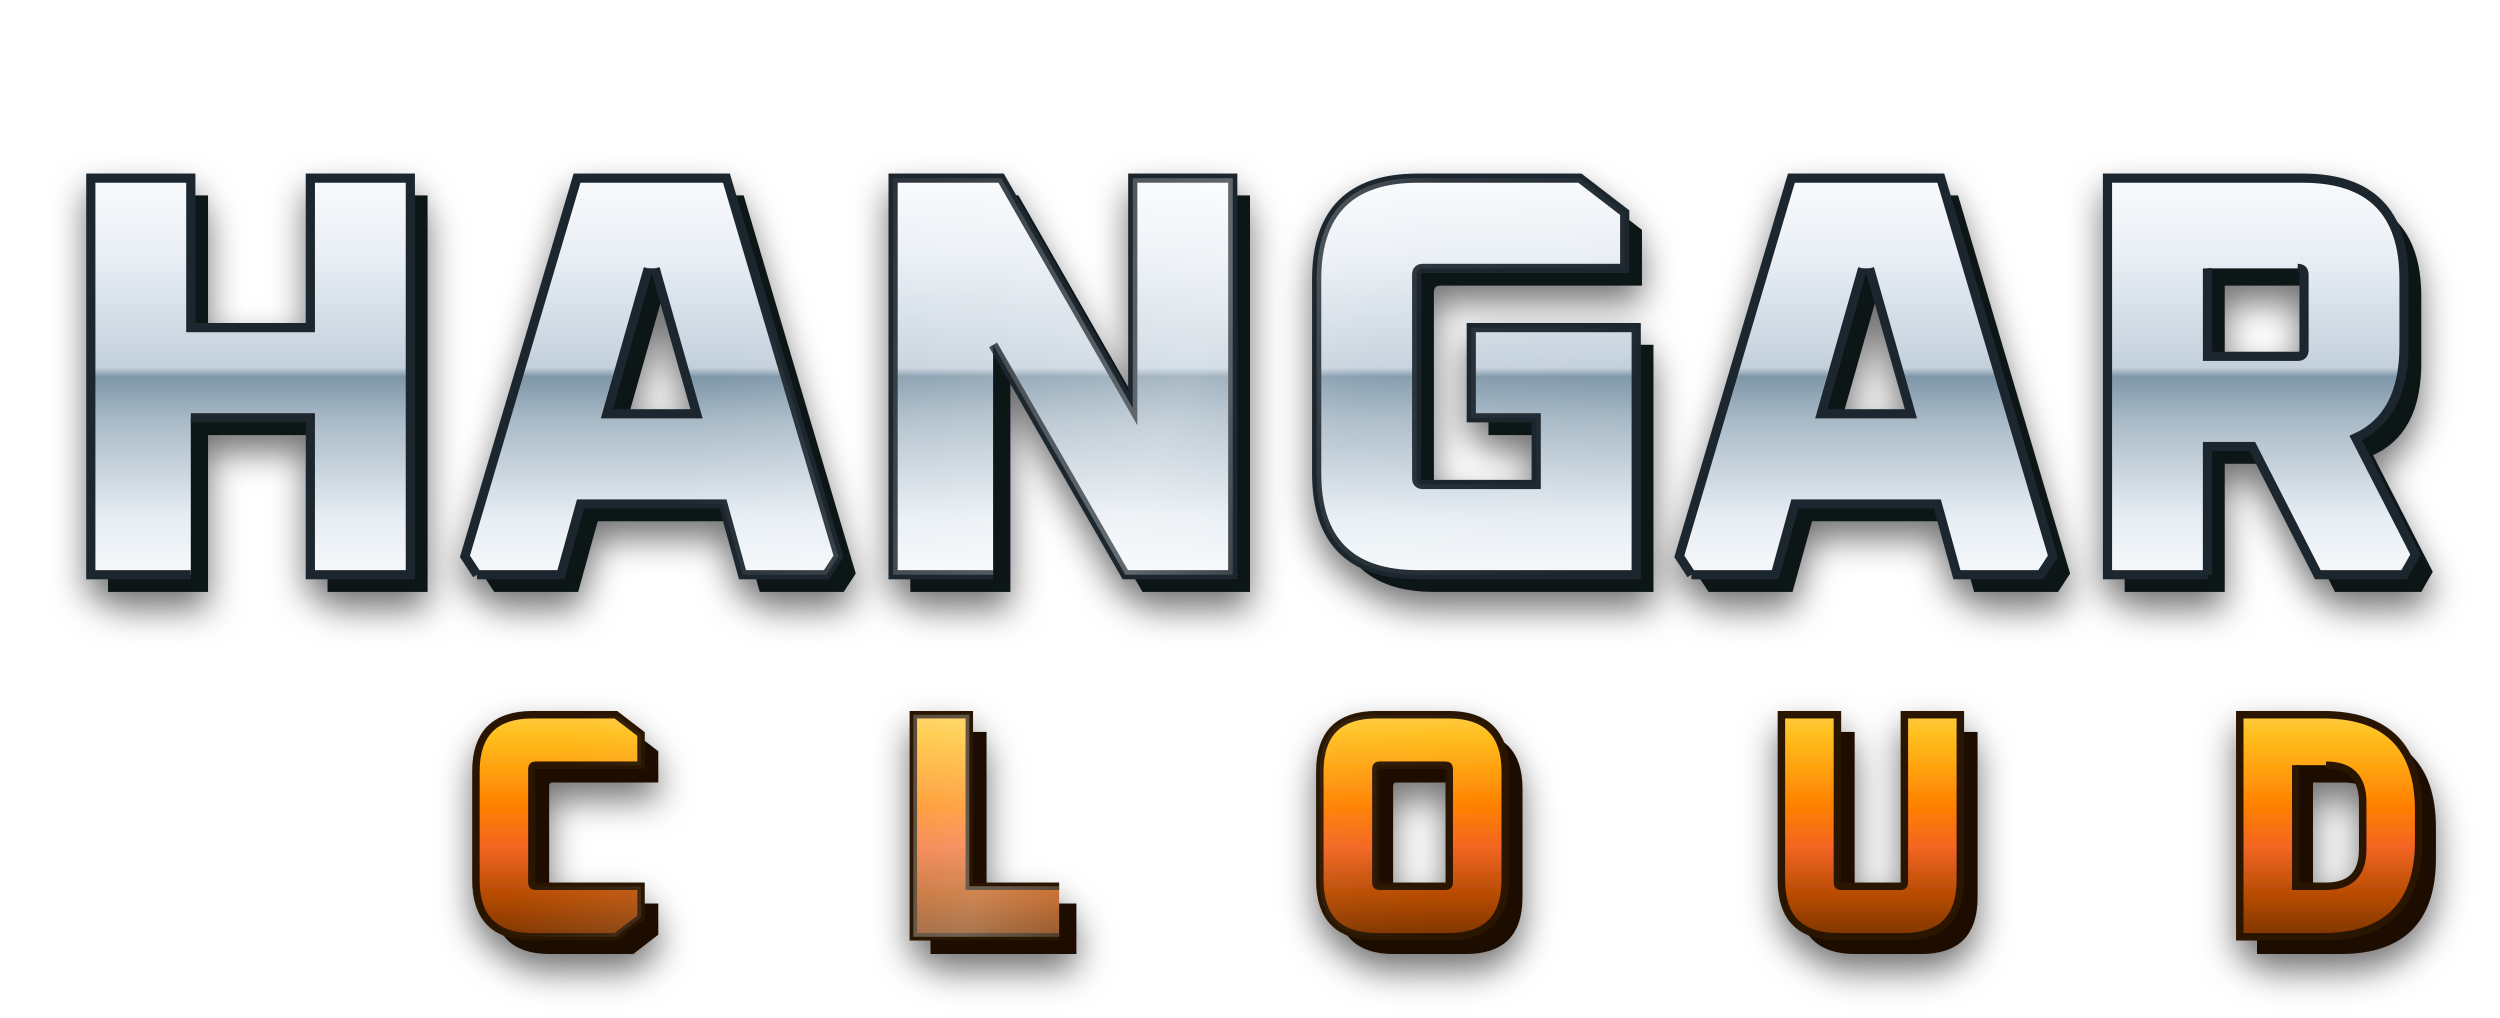
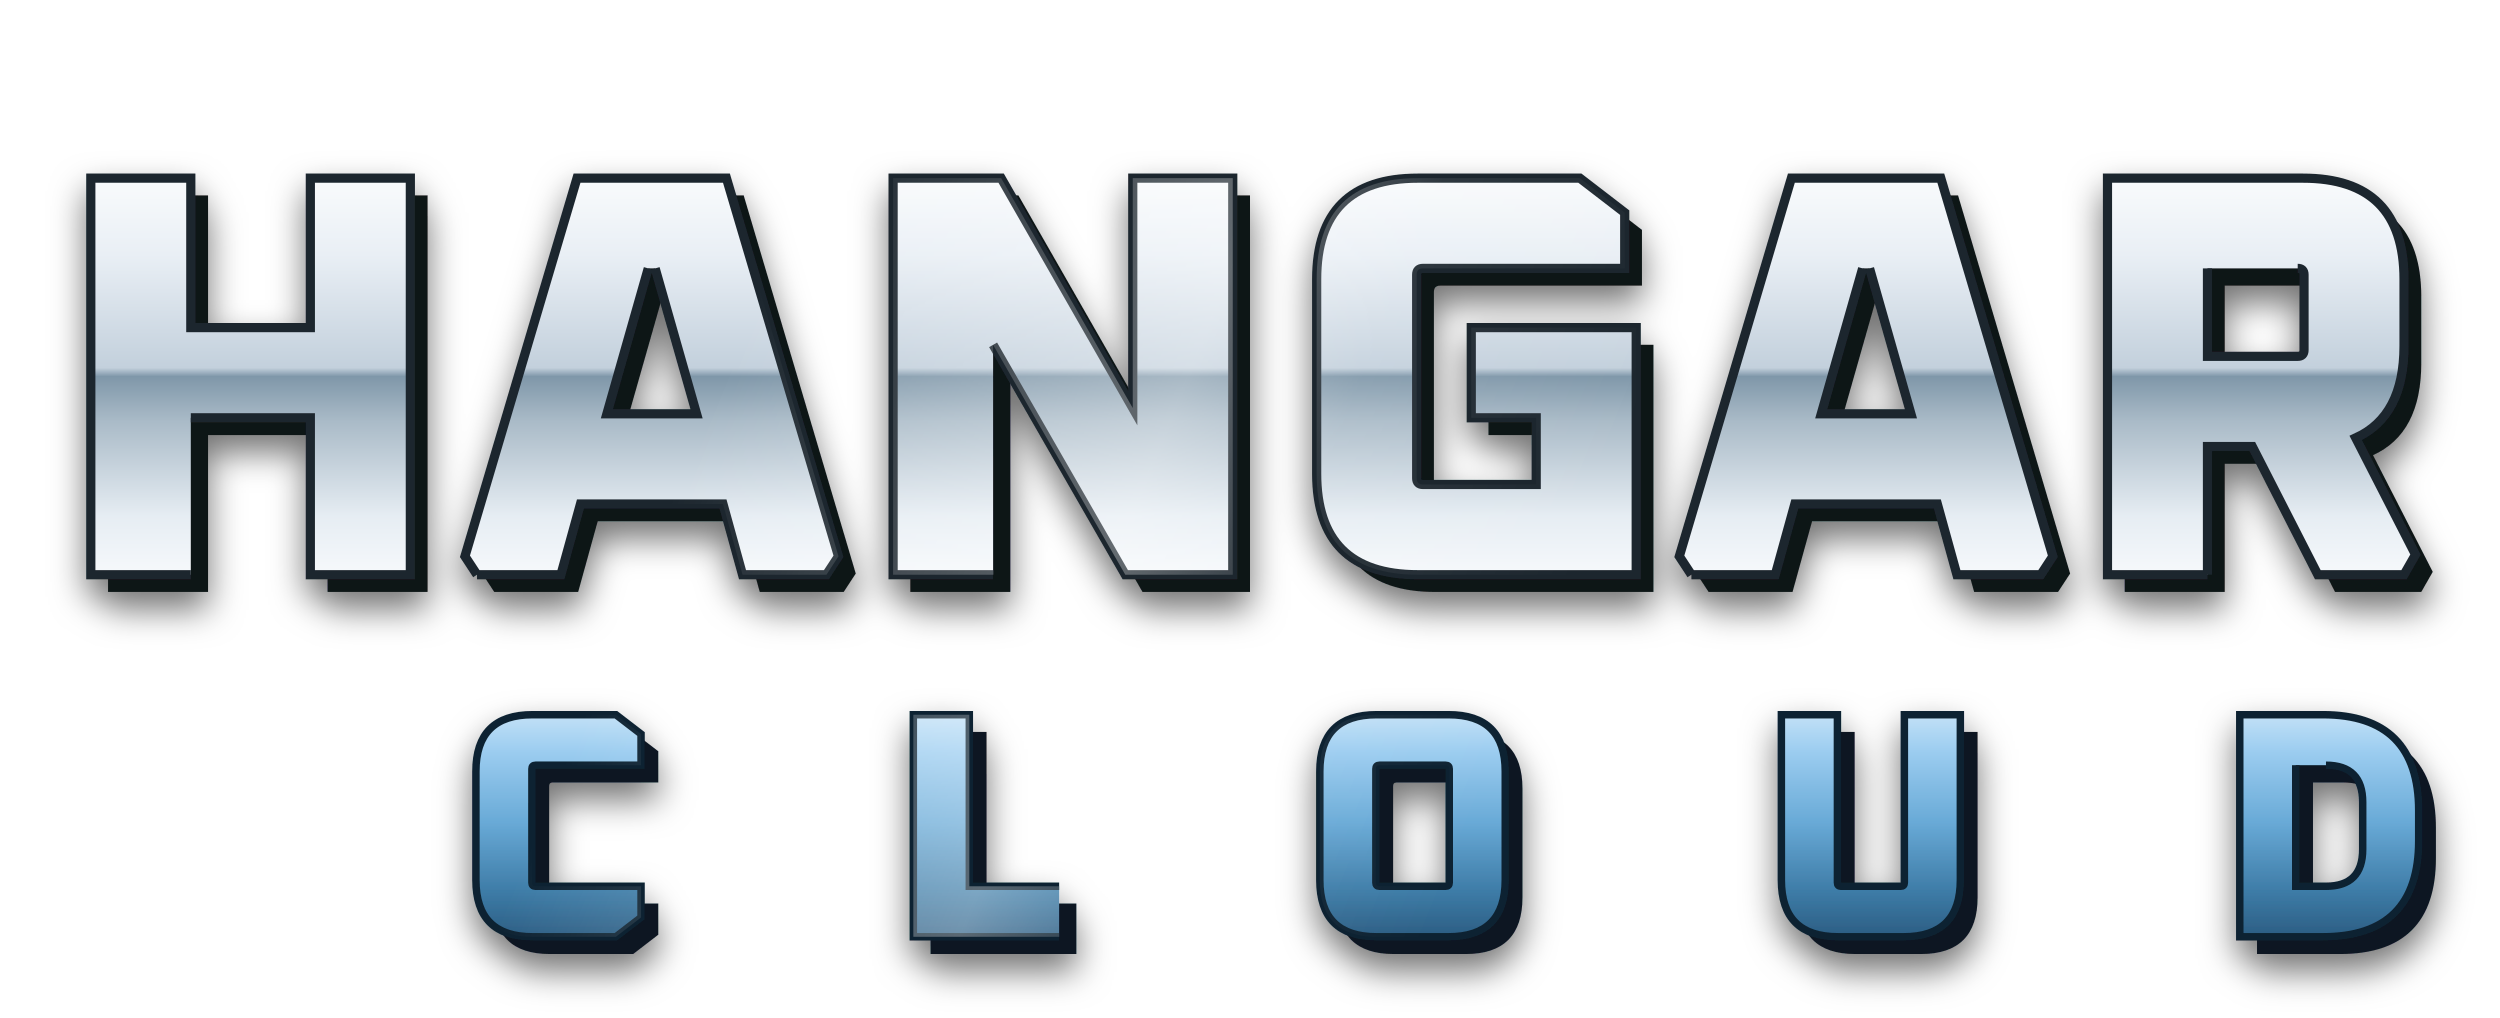
<svg xmlns="http://www.w3.org/2000/svg" viewBox="0 0 435 177" role="img" aria-label="HANGAR CLOUD">
  <defs>
    <linearGradient id="g1" gradientUnits="userSpaceOnUse" x1="0" y1="26" x2="0" y2="102">
      <stop offset="0" stop-color="#ffffff" />
      <stop offset=".24" stop-color="#e9eff5" />
      <stop offset=".50" stop-color="#c3d0dc" />
      <stop offset=".52" stop-color="#7f97a9" />
      <stop offset=".62" stop-color="#a9bac7" />
      <stop offset=".84" stop-color="#e6edf3" />
      <stop offset="1" stop-color="#f9fbfd" />
    </linearGradient>
    <linearGradient id="g2" gradientUnits="userSpaceOnUse" x1="0" y1="121" x2="0" y2="165">
-       <stop offset="0" stop-color="#ffd75e" />
-       <stop offset=".16" stop-color="#ffbe1d" />
-       <stop offset=".44" stop-color="#ff8000" />
-       <stop offset=".60" stop-color="#f26522" />
-       <stop offset=".80" stop-color="#b34a00" />
-       <stop offset="1" stop-color="#6e2f00" />
+       <stop offset="0" stop-color="#d6ebfa" />
+       <stop offset=".22" stop-color="#9ccdf0" />
+       <stop offset=".50" stop-color="#69aad7" />
+       <stop offset=".78" stop-color="#3d7ba6" />
+       <stop offset="1" stop-color="#27567a" />
    </linearGradient>
    <linearGradient id="spec" gradientUnits="userSpaceOnUse" x1="0" y1="0" x2="435" y2="177">
      <stop offset=".30" stop-color="#fff" stop-opacity="0" />
      <stop offset=".46" stop-color="#fff" stop-opacity=".32" />
      <stop offset=".52" stop-color="#fff" stop-opacity=".08" />
      <stop offset=".62" stop-color="#fff" stop-opacity="0" />
    </linearGradient>
    <clipPath id="letters">
      <path d="M33.20 100L15.80 100L15.80 31L33.20 31L33.20 57L54 57L54 31L71.40 31L71.40 100L54 100L54 72.70L33.20 72.70M83 100L80.90 96.80L100.40 31L126.40 31L145.90 96.80L143.80 100L129.20 100L125.80 87.70L101 87.70L97.60 100L83 100M112.80 46.70L105.60 72L121.20 72L114 46.70M172.80 100L155.40 100L155.40 31L174.20 31L197.10 71L197.10 31L214.50 31L214.50 100L195.80 100L172.80 60M229.10 82.40L229.10 48.60Q229.10 31 246.70 31L274.90 31L282.70 37L282.70 46.70L247.60 46.70Q246.50 46.70 246.50 47.80L246.50 83.20Q246.50 84.30 247.60 84.30L267.30 84.30L267.30 72.70L256 72.70L256 57L284.70 57L284.70 100L246.70 100Q229.10 100 229.10 82.40M294.30 100L292.20 96.80L311.70 31L337.70 31L357.20 96.80L355.10 100L340.50 100L337.10 87.70L312.30 87.70L308.90 100L294.30 100M324.10 46.70L316.90 72L332.50 72L325.30 46.70M384.10 100L366.70 100L366.70 31L400.70 31Q418.30 31 418.30 48.60L418.30 60.20Q418.30 72.40 409.90 76.20L420.30 96.50L418.30 100L403.30 100L391.90 77.70L384.10 77.70L384.10 100M384.10 46.70L384.10 62L399.80 62Q400.90 62 400.90 60.90L400.90 47.80Q400.90 46.70 399.80 46.70" />
      <path d="M82.81 153.14L82.81 134.22Q82.81 124.36 92.66 124.36L107.17 124.36L111.54 127.72L111.54 133.15L93.17 133.15Q92.55 133.15 92.55 133.77L92.55 153.59Q92.55 154.21 93.17 154.21L111.54 154.21L111.54 159.64L107.17 163L92.66 163Q82.81 163 82.81 153.14M184.29 163L158.92 163L158.92 124.36L168.66 124.36L168.66 154.21L184.29 154.21M229.65 153.14L229.65 134.22Q229.65 124.36 239.51 124.36L252.05 124.36Q261.91 124.36 261.91 134.22L261.91 153.14Q261.91 163 252.05 163L239.51 163Q229.65 163 229.65 153.14M239.40 133.77L239.40 153.59Q239.40 154.21 240.01 154.21L251.55 154.21Q252.17 154.21 252.17 153.59L252.17 133.77Q252.17 133.15 251.55 133.15L240.01 133.15Q239.40 133.15 239.40 133.77M309.96 153.14L309.96 124.36L319.71 124.36L319.71 153.59Q319.71 154.21 320.32 154.21L330.74 154.21Q331.36 154.21 331.36 153.59L331.36 124.36L341.10 124.36L341.10 153.14Q341.10 163 331.25 163L319.82 163Q309.96 163 309.96 153.14M404.16 163L389.72 163L389.72 124.36L404.16 124.36Q420.85 124.36 420.85 141.05L420.85 146.31Q420.85 163 404.16 163M399.46 133.15L399.46 154.21L404.72 154.21Q411.11 154.21 411.11 147.77L411.11 139.59Q411.11 133.15 404.72 133.15" />
    </clipPath>
    <clipPath id="word2">
      <path d="M82.81 153.14L82.81 134.22Q82.81 124.36 92.66 124.36L107.17 124.36L111.54 127.72L111.54 133.15L93.17 133.15Q92.55 133.15 92.55 133.77L92.55 153.59Q92.55 154.21 93.17 154.21L111.54 154.21L111.54 159.64L107.17 163L92.66 163Q82.81 163 82.81 153.14M184.29 163L158.92 163L158.92 124.36L168.66 124.36L168.66 154.21L184.29 154.21M229.65 153.14L229.65 134.22Q229.65 124.36 239.51 124.36L252.05 124.36Q261.91 124.36 261.91 134.22L261.91 153.14Q261.91 163 252.05 163L239.51 163Q229.65 163 229.65 153.14M239.40 133.77L239.40 153.59Q239.40 154.21 240.01 154.21L251.55 154.21Q252.17 154.21 252.17 153.59L252.17 133.77Q252.17 133.15 251.55 133.15L240.01 133.15Q239.40 133.15 239.40 133.77M309.96 153.14L309.96 124.36L319.71 124.36L319.71 153.59Q319.71 154.21 320.32 154.21L330.74 154.21Q331.36 154.21 331.36 153.59L331.36 124.36L341.10 124.36L341.10 153.14Q341.10 163 331.25 163L319.82 163Q309.96 163 309.96 153.14M404.16 163L389.72 163L389.72 124.36L404.16 124.36Q420.85 124.36 420.85 141.05L420.85 146.31Q420.85 163 404.16 163M399.46 133.15L399.46 154.21L404.72 154.21Q411.11 154.21 411.11 147.77L411.11 139.59Q411.11 133.15 404.72 133.15" />
    </clipPath>
    <radialGradient id="hole">
      <stop offset="0" stop-color="#050101" />
      <stop offset=".62" stop-color="#1a0404" />
      <stop offset=".88" stop-color="#3d0f0c" />
      <stop offset="1" stop-color="#54140f" />
    </radialGradient>
    <filter id="ds" x="-8%" y="-12%" width="116%" height="130%">
      <feDropShadow dx="0" dy="3" stdDeviation="3" flood-color="#000" flood-opacity=".55" />
    </filter>
  </defs>
  <g filter="url(#ds)">
    <path d="M33.20 100L15.80 100L15.80 31L33.20 31L33.20 57L54 57L54 31L71.40 31L71.40 100L54 100L54 72.70L33.20 72.70M83 100L80.90 96.80L100.40 31L126.40 31L145.90 96.80L143.80 100L129.20 100L125.80 87.70L101 87.70L97.60 100L83 100M112.80 46.70L105.60 72L121.20 72L114 46.70M172.80 100L155.40 100L155.40 31L174.20 31L197.10 71L197.10 31L214.50 31L214.50 100L195.80 100L172.80 60M229.10 82.40L229.10 48.60Q229.10 31 246.70 31L274.90 31L282.70 37L282.70 46.70L247.60 46.70Q246.50 46.70 246.50 47.80L246.50 83.20Q246.50 84.30 247.60 84.30L267.30 84.30L267.30 72.70L256 72.70L256 57L284.70 57L284.70 100L246.70 100Q229.10 100 229.10 82.40M294.30 100L292.20 96.80L311.70 31L337.70 31L357.20 96.80L355.10 100L340.50 100L337.10 87.70L312.30 87.70L308.90 100L294.30 100M324.10 46.70L316.90 72L332.50 72L325.30 46.70M384.10 100L366.70 100L366.70 31L400.70 31Q418.30 31 418.30 48.60L418.30 60.20Q418.30 72.40 409.90 76.20L420.30 96.50L418.30 100L403.30 100L391.90 77.70L384.10 77.70L384.10 100M384.10 46.70L384.10 62L399.80 62Q400.90 62 400.90 60.90L400.90 47.80Q400.90 46.70 399.80 46.70" transform="translate(3,3)" fill="#0d1216" />
-     <path d="M82.81 153.14L82.81 134.22Q82.81 124.36 92.66 124.36L107.17 124.36L111.54 127.72L111.54 133.15L93.17 133.15Q92.55 133.15 92.55 133.77L92.55 153.59Q92.55 154.21 93.17 154.21L111.54 154.21L111.54 159.64L107.17 163L92.66 163Q82.81 163 82.81 153.14M184.29 163L158.92 163L158.92 124.36L168.66 124.36L168.66 154.21L184.29 154.21M229.65 153.14L229.65 134.22Q229.65 124.36 239.51 124.36L252.05 124.36Q261.91 124.36 261.91 134.22L261.91 153.14Q261.91 163 252.05 163L239.51 163Q229.65 163 229.65 153.14M239.40 133.77L239.40 153.59Q239.40 154.21 240.01 154.21L251.55 154.21Q252.17 154.21 252.17 153.59L252.17 133.77Q252.17 133.15 251.55 133.15L240.01 133.15Q239.40 133.15 239.40 133.77M309.96 153.14L309.96 124.36L319.71 124.36L319.71 153.59Q319.71 154.21 320.32 154.21L330.74 154.21Q331.36 154.21 331.36 153.59L331.36 124.36L341.10 124.36L341.10 153.14Q341.10 163 331.25 163L319.82 163Q309.96 163 309.96 153.14M404.16 163L389.72 163L389.72 124.36L404.16 124.36Q420.85 124.36 420.85 141.05L420.85 146.31Q420.85 163 404.16 163M399.46 133.15L399.46 154.21L404.72 154.21Q411.11 154.21 411.11 147.77L411.11 139.59Q411.11 133.15 404.72 133.15" transform="translate(3,3)" fill="#1a0c02" />
+     <path d="M82.81 153.14L82.81 134.22Q82.81 124.36 92.66 124.36L107.17 124.36L111.54 127.72L111.54 133.15L93.17 133.15Q92.55 133.15 92.55 133.77L92.55 153.59Q92.55 154.21 93.17 154.21L111.54 154.21L111.54 159.64L107.17 163L92.66 163Q82.81 163 82.81 153.14M184.29 163L158.92 163L158.92 124.36L168.66 124.36L168.66 154.21L184.29 154.21M229.65 153.14L229.65 134.22Q229.65 124.36 239.51 124.36L252.05 124.36Q261.91 124.36 261.91 134.22L261.91 153.14Q261.91 163 252.05 163L239.51 163Q229.65 163 229.65 153.14M239.40 133.77L239.40 153.59Q239.40 154.21 240.01 154.21L251.55 154.21Q252.17 154.21 252.17 153.59L252.17 133.77Q252.17 133.15 251.55 133.15L240.01 133.15Q239.40 133.15 239.40 133.77M309.96 153.14L309.96 124.36L319.71 124.36L319.71 153.59Q319.71 154.21 320.32 154.21L330.74 154.21Q331.36 154.21 331.36 153.59L331.36 124.36L341.10 124.36L341.10 153.14Q341.10 163 331.25 163L319.82 163Q309.96 163 309.96 153.14M404.16 163L389.72 163L389.72 124.36L404.16 124.36Q420.85 124.36 420.85 141.05L420.85 146.31Q420.85 163 404.16 163M399.46 133.15L399.46 154.21L404.72 154.21Q411.11 154.21 411.11 147.77L411.11 139.59Q411.11 133.15 404.72 133.15" transform="translate(3,3)" fill="#071320" />
    <path d="M33.20 100L15.80 100L15.80 31L33.20 31L33.20 57L54 57L54 31L71.40 31L71.40 100L54 100L54 72.70L33.20 72.70M83 100L80.90 96.80L100.40 31L126.40 31L145.90 96.80L143.80 100L129.20 100L125.80 87.70L101 87.70L97.60 100L83 100M112.80 46.70L105.60 72L121.20 72L114 46.70M172.80 100L155.40 100L155.40 31L174.20 31L197.10 71L197.10 31L214.50 31L214.50 100L195.80 100L172.80 60M229.10 82.40L229.10 48.60Q229.10 31 246.70 31L274.90 31L282.70 37L282.70 46.70L247.60 46.70Q246.50 46.70 246.50 47.80L246.50 83.20Q246.50 84.30 247.60 84.30L267.30 84.30L267.30 72.70L256 72.70L256 57L284.70 57L284.70 100L246.70 100Q229.10 100 229.10 82.40M294.30 100L292.20 96.80L311.70 31L337.70 31L357.20 96.80L355.10 100L340.50 100L337.10 87.70L312.30 87.70L308.90 100L294.30 100M324.10 46.70L316.90 72L332.50 72L325.30 46.70M384.10 100L366.70 100L366.70 31L400.70 31Q418.30 31 418.30 48.60L418.30 60.20Q418.30 72.40 409.90 76.20L420.30 96.50L418.30 100L403.30 100L391.90 77.70L384.10 77.70L384.10 100M384.10 46.70L384.10 62L399.80 62Q400.90 62 400.90 60.90L400.90 47.80Q400.90 46.70 399.80 46.70" fill="url(#g1)" stroke="#1d262e" stroke-width="1.6" />
-     <path d="M82.81 153.14L82.81 134.22Q82.81 124.36 92.66 124.36L107.17 124.36L111.54 127.72L111.54 133.15L93.17 133.15Q92.55 133.15 92.55 133.77L92.55 153.59Q92.55 154.21 93.17 154.21L111.54 154.21L111.54 159.64L107.17 163L92.66 163Q82.81 163 82.81 153.14M184.29 163L158.92 163L158.92 124.36L168.66 124.36L168.66 154.21L184.29 154.21M229.65 153.14L229.65 134.22Q229.65 124.36 239.51 124.36L252.05 124.36Q261.91 124.36 261.91 134.22L261.91 153.14Q261.91 163 252.05 163L239.51 163Q229.65 163 229.65 153.14M239.40 133.77L239.40 153.59Q239.40 154.21 240.01 154.21L251.55 154.21Q252.17 154.21 252.17 153.59L252.17 133.77Q252.17 133.15 251.55 133.15L240.01 133.15Q239.40 133.15 239.40 133.77M309.96 153.14L309.96 124.36L319.71 124.36L319.71 153.59Q319.71 154.21 320.32 154.21L330.74 154.21Q331.36 154.21 331.36 153.59L331.36 124.36L341.10 124.36L341.10 153.14Q341.10 163 331.25 163L319.82 163Q309.96 163 309.96 153.14M404.16 163L389.72 163L389.72 124.36L404.16 124.36Q420.85 124.36 420.85 141.05L420.85 146.31Q420.85 163 404.16 163M399.46 133.15L399.46 154.21L404.72 154.21Q411.11 154.21 411.11 147.77L411.11 139.59Q411.11 133.15 404.72 133.15" fill="url(#g2)" stroke="#2c1403" stroke-width="1.3" />
+     <path d="M82.81 153.14L82.81 134.22Q82.81 124.36 92.66 124.36L107.17 124.36L111.54 127.72L111.54 133.15L93.17 133.15Q92.55 133.15 92.55 133.77L92.55 153.59Q92.55 154.21 93.17 154.21L111.54 154.21L111.54 159.64L107.17 163L92.66 163Q82.81 163 82.81 153.14M184.29 163L158.92 163L158.92 124.36L168.66 124.36L168.66 154.21L184.29 154.21M229.65 153.14L229.65 134.22Q229.65 124.36 239.51 124.36L252.05 124.36Q261.91 124.36 261.91 134.22L261.91 153.14Q261.91 163 252.05 163L239.51 163Q229.65 163 229.65 153.14M239.40 133.77L239.40 153.59Q239.40 154.21 240.01 154.21L251.55 154.21Q252.17 154.21 252.17 153.59L252.17 133.77Q252.17 133.15 251.55 133.15L240.01 133.15Q239.40 133.15 239.40 133.77M309.96 153.14L309.96 124.36L319.71 124.36L319.71 153.59Q319.71 154.21 320.32 154.21L330.74 154.21Q331.36 154.21 331.36 153.59L331.36 124.36L341.10 124.36L341.10 153.14Q341.10 163 331.25 163L319.82 163Q309.96 163 309.96 153.14M404.16 163L389.72 163L389.72 124.36L404.16 124.36Q420.85 124.36 420.85 141.05L420.85 146.31Q420.85 163 404.16 163M399.46 133.15L399.46 154.21L404.72 154.21Q411.11 154.21 411.11 147.77L411.11 139.59Q411.11 133.15 404.72 133.15" fill="url(#g2)" stroke="#0e2230" stroke-width="1.3" />
  </g>
  <rect width="435" height="177" fill="url(#spec)" clip-path="url(#letters)" />
</svg>
